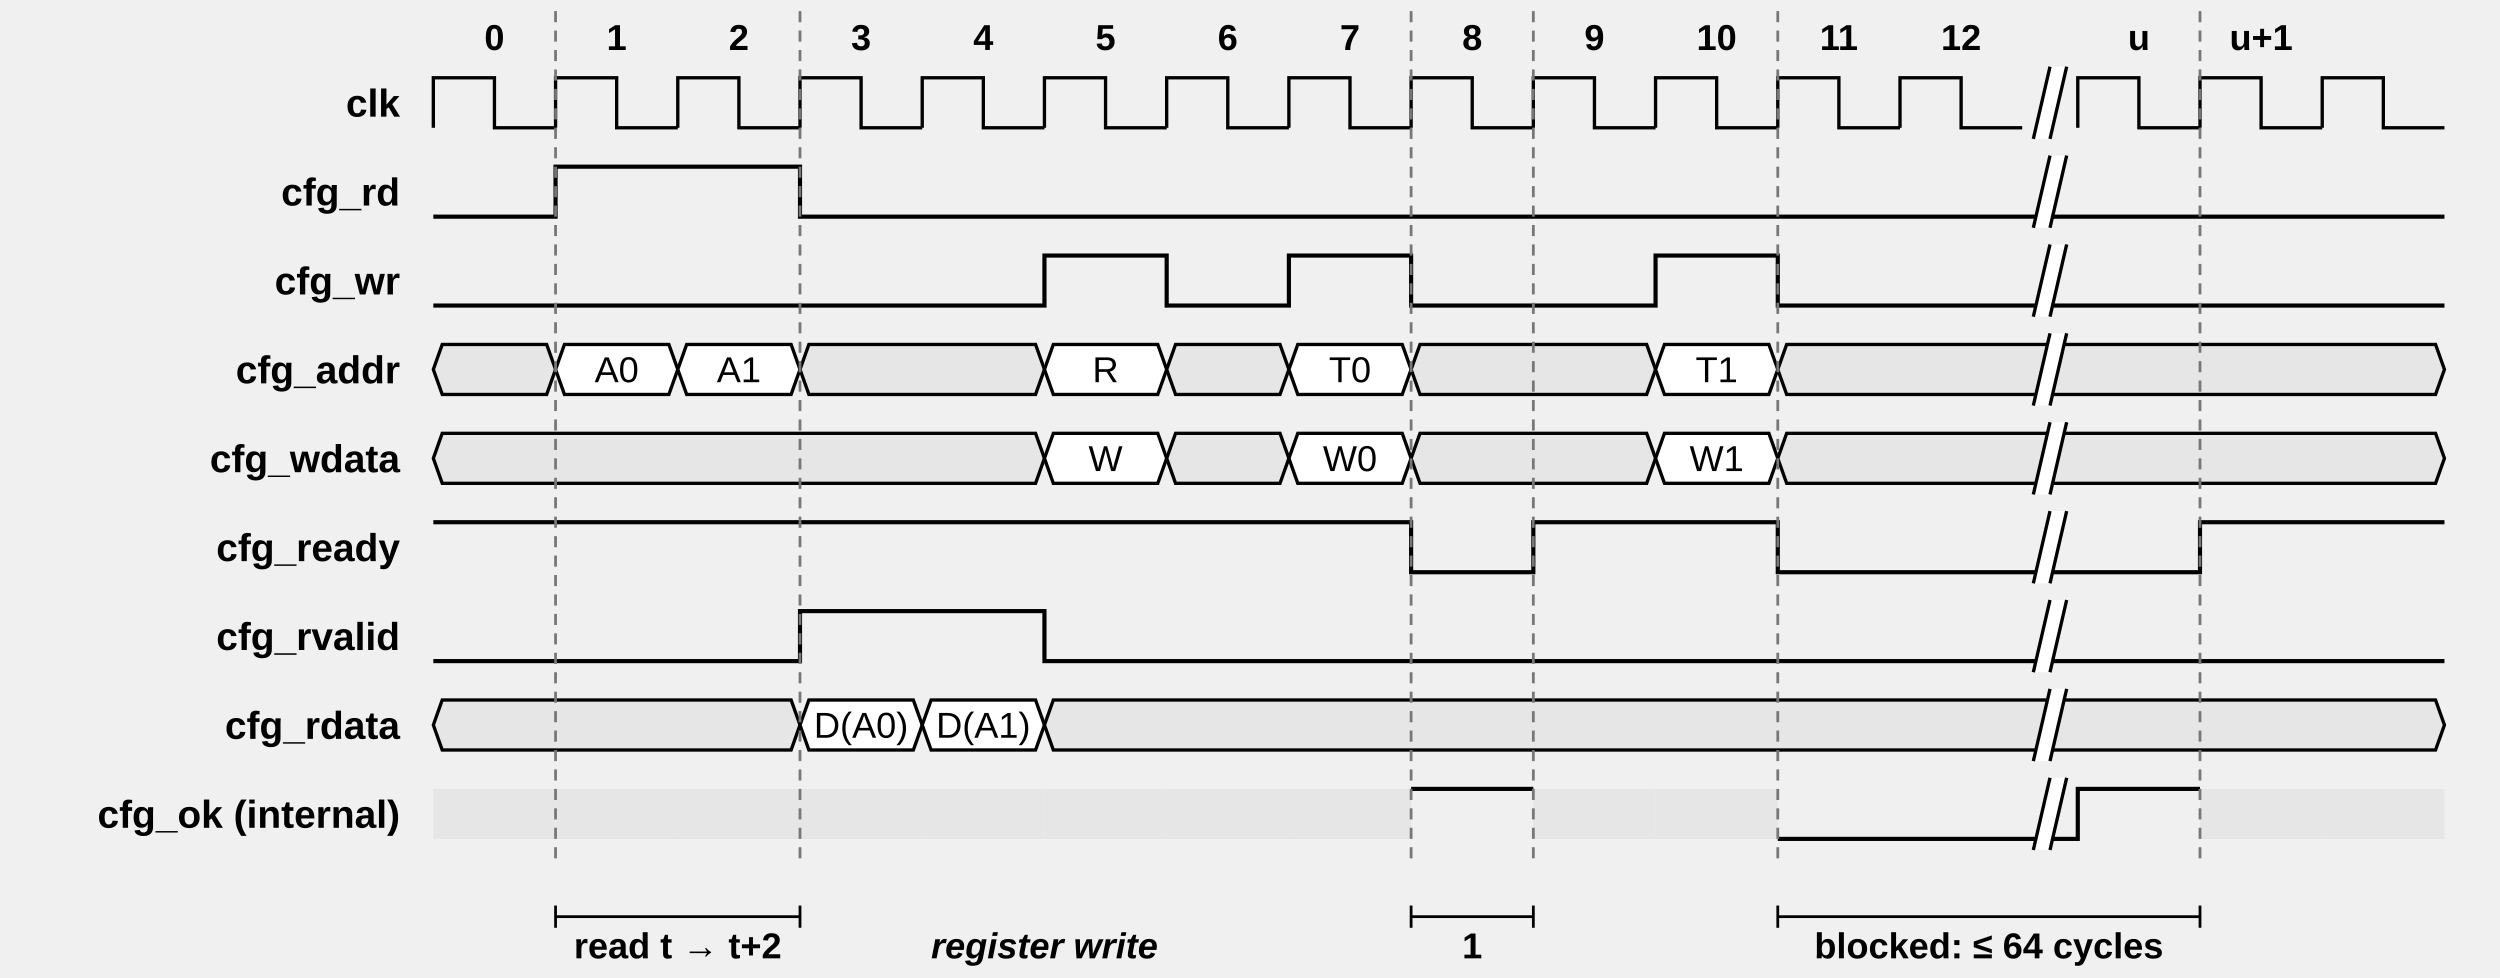
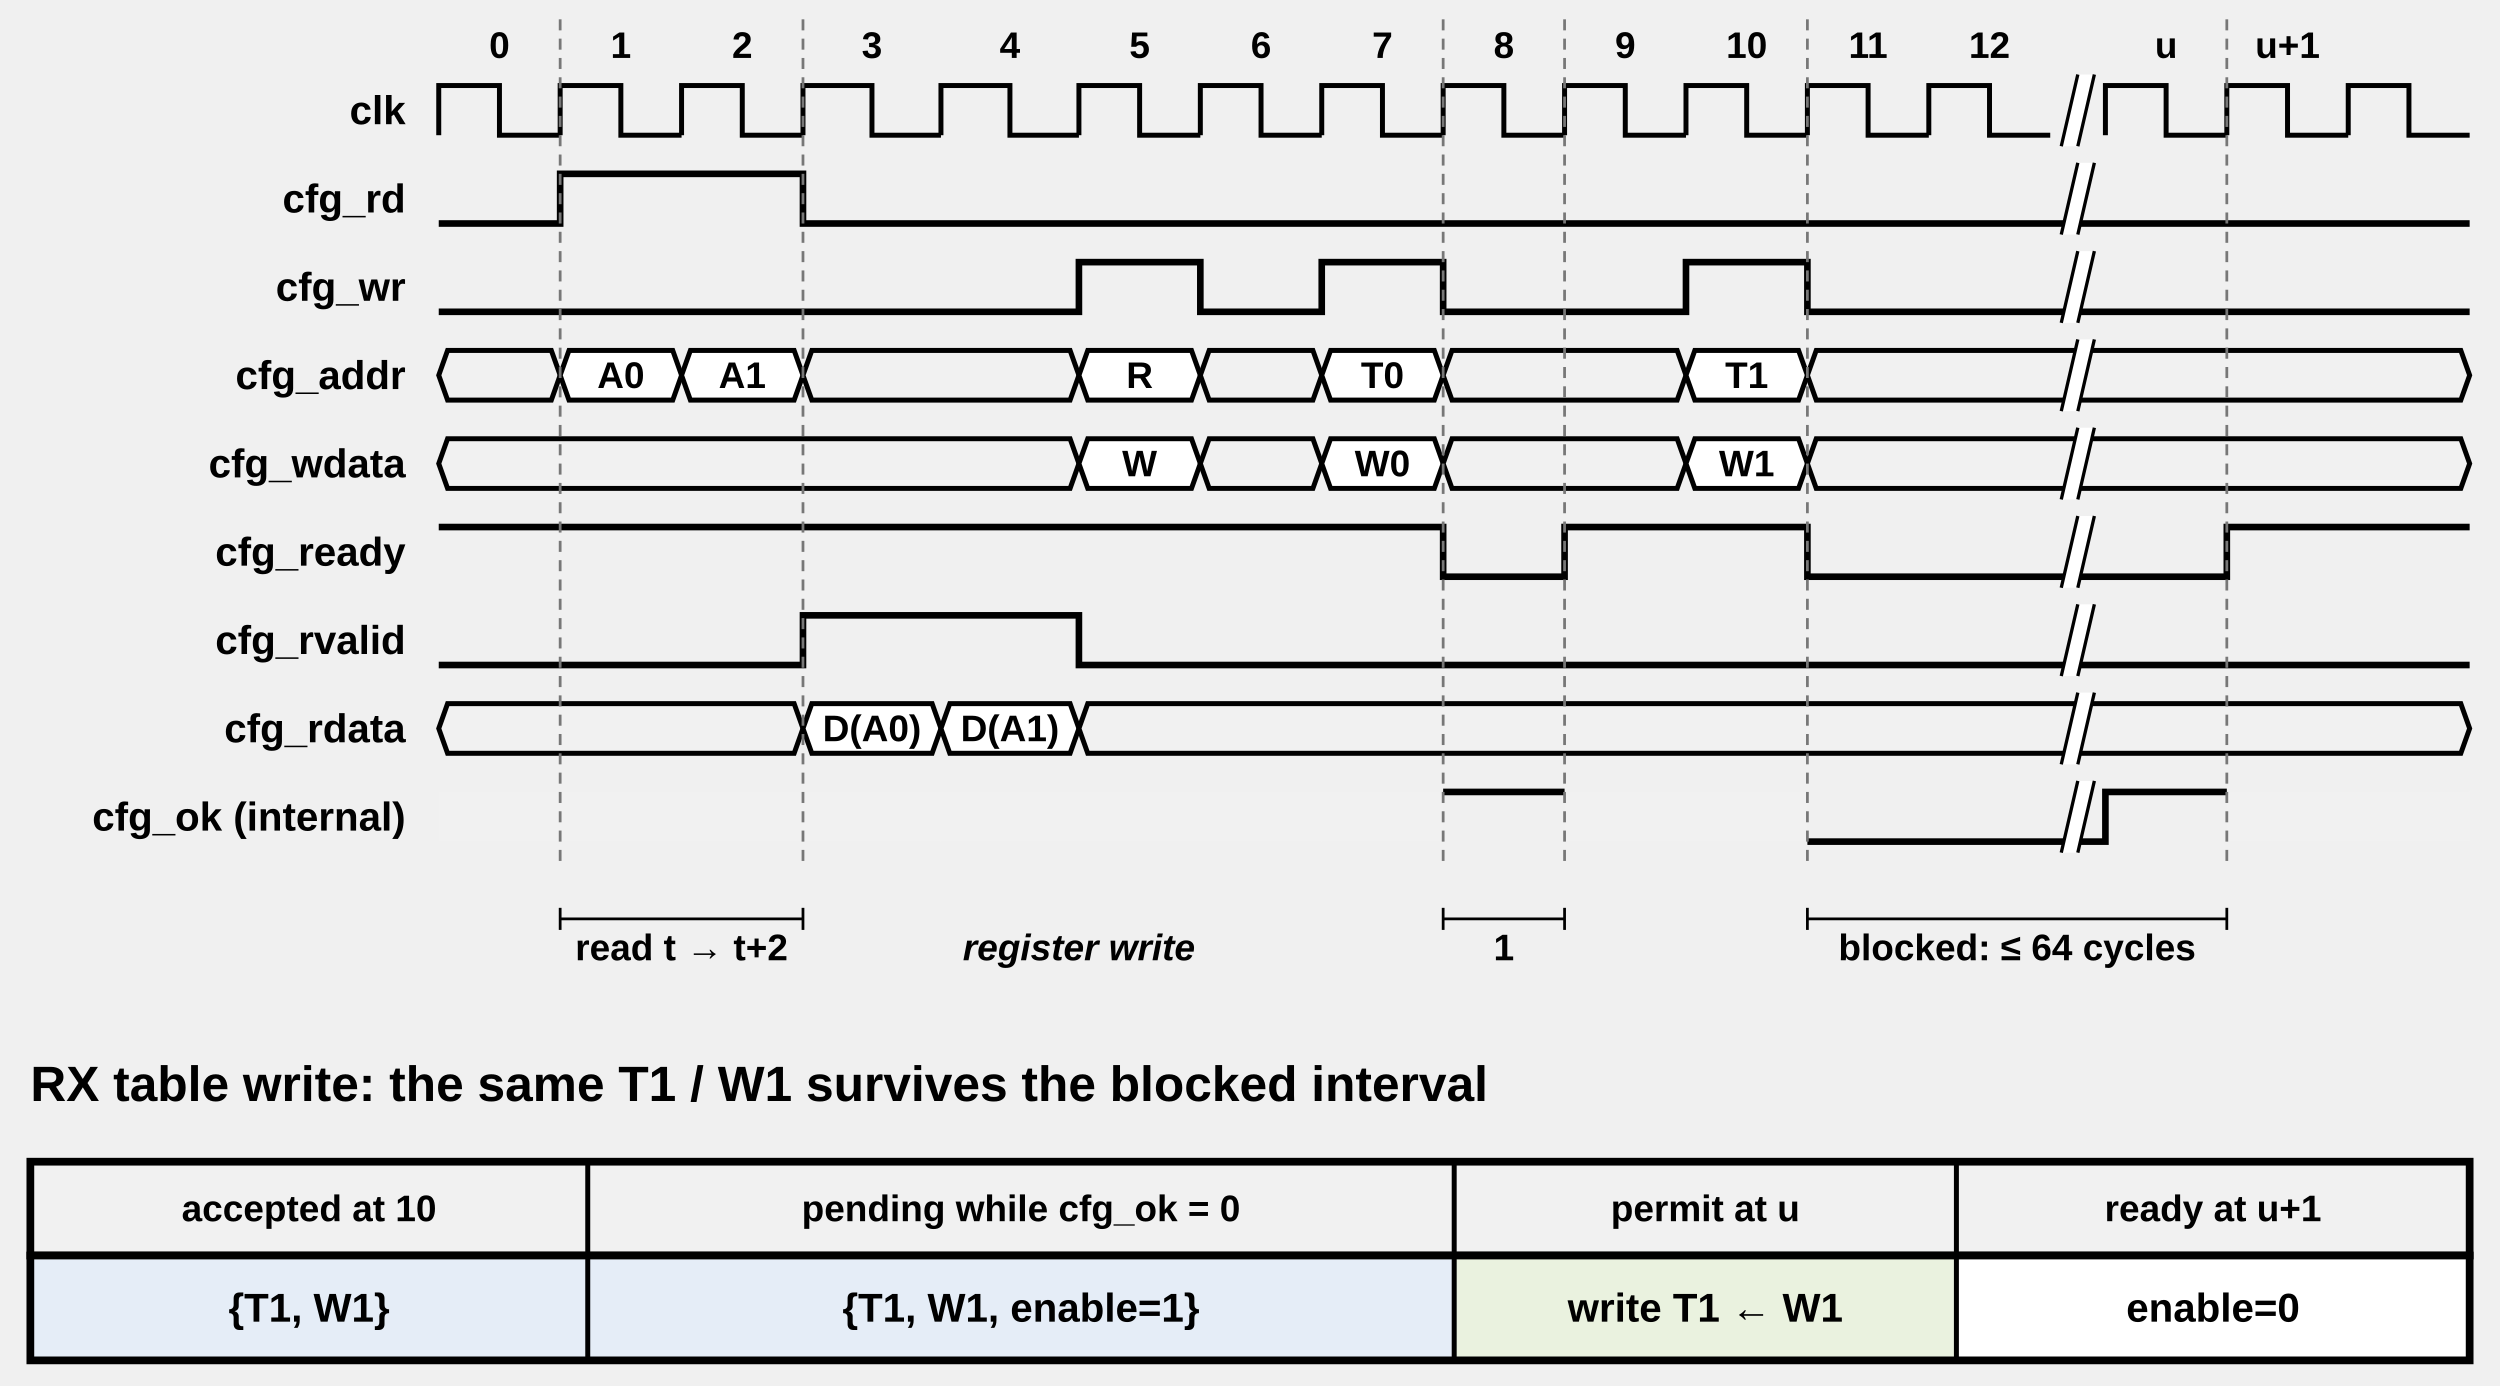
- <svg xmlns="http://www.w3.org/2000/svg" width="450pt" height="176pt" viewBox="0 0 450 176">
+ <svg xmlns="http://www.w3.org/2000/svg" width="453.0pt" height="251.0pt" viewBox="-1.5 -1.5 453.0 251.0">
  <style>text { font-family: Arial, Helvetica, sans-serif; }</style>
-   <text x="72.00" y="21.00" font-size="7.0" text-anchor="end" fill="#000" font-weight="bold">clk</text>
-   <path d="M 78.00 23.00 L 78.00 14.00 L 89.00 14.00 L 89.00 23.00 L 100.00 23.00" fill="none" stroke="#000" stroke-width="0.6" />
-   <path d="M 100.00 23.00 L 100.00 14.00 L 111.00 14.00 L 111.00 23.00 L 122.00 23.00" fill="none" stroke="#000" stroke-width="0.6" />
-   <path d="M 122.00 23.00 L 122.00 14.00 L 133.00 14.00 L 133.00 23.00 L 144.00 23.00" fill="none" stroke="#000" stroke-width="0.6" />
-   <path d="M 144.00 23.00 L 144.00 14.00 L 155.00 14.00 L 155.00 23.00 L 166.00 23.00" fill="none" stroke="#000" stroke-width="0.6" />
-   <path d="M 166.00 23.00 L 166.00 14.00 L 177.00 14.00 L 177.00 23.00 L 188.00 23.00" fill="none" stroke="#000" stroke-width="0.6" />
-   <path d="M 188.00 23.00 L 188.00 14.00 L 199.00 14.00 L 199.00 23.00 L 210.00 23.00" fill="none" stroke="#000" stroke-width="0.6" />
-   <path d="M 210.00 23.00 L 210.00 14.00 L 221.00 14.00 L 221.00 23.00 L 232.00 23.00" fill="none" stroke="#000" stroke-width="0.6" />
-   <path d="M 232.00 23.00 L 232.00 14.00 L 243.00 14.00 L 243.00 23.00 L 254.00 23.00" fill="none" stroke="#000" stroke-width="0.6" />
-   <path d="M 254.00 23.00 L 254.00 14.00 L 265.00 14.00 L 265.00 23.00 L 276.00 23.00" fill="none" stroke="#000" stroke-width="0.6" />
-   <path d="M 276.00 23.00 L 276.00 14.00 L 287.00 14.00 L 287.00 23.00 L 298.00 23.00" fill="none" stroke="#000" stroke-width="0.6" />
-   <path d="M 298.00 23.00 L 298.00 14.00 L 309.00 14.00 L 309.00 23.00 L 320.00 23.00" fill="none" stroke="#000" stroke-width="0.6" />
-   <path d="M 320.00 23.00 L 320.00 14.00 L 331.00 14.00 L 331.00 23.00 L 342.00 23.00" fill="none" stroke="#000" stroke-width="0.6" />
-   <path d="M 342.00 23.00 L 342.00 14.00 L 353.00 14.00 L 353.00 23.00 L 364.00 23.00" fill="none" stroke="#000" stroke-width="0.6" />
-   <path d="M 374.00 23.00 L 374.00 14.00 L 385.00 14.00 L 385.00 23.00 L 396.00 23.00" fill="none" stroke="#000" stroke-width="0.6" />
-   <path d="M 396.00 23.00 L 396.00 14.00 L 407.00 14.00 L 407.00 23.00 L 418.00 23.00" fill="none" stroke="#000" stroke-width="0.6" />
-   <path d="M 418.00 23.00 L 418.00 14.00 L 429.00 14.00 L 429.00 23.00 L 440.00 23.00" fill="none" stroke="#000" stroke-width="0.6" />
-   <text x="72.00" y="37.00" font-size="7.0" text-anchor="end" fill="#000" font-weight="bold">cfg_rd</text>
-   <path d="M 78.00 39.00 L 100.00 39.00 L 100.00 30.00 L 100.00 30.00 L 122.00 30.00 L 122.00 30.00 L 144.00 30.00 L 144.00 39.00 L 144.00 39.00 L 166.00 39.00 L 166.00 39.00 L 188.00 39.00 L 188.00 39.00 L 210.00 39.00 L 210.00 39.00 L 232.00 39.00 L 232.00 39.00 L 254.00 39.00 L 254.00 39.00 L 276.00 39.00 L 276.00 39.00 L 298.00 39.00 L 298.00 39.00 L 320.00 39.00 L 320.00 39.00 L 342.00 39.00 L 342.00 39.00 L 364.00 39.00 L 364.00 39.00 L 374.00 39.00 L 374.00 39.00 L 396.00 39.00 L 396.00 39.00 L 418.00 39.00 L 418.00 39.00 L 440.00 39.00" fill="none" stroke="#000" stroke-width="0.75" />
-   <text x="72.00" y="53.00" font-size="7.0" text-anchor="end" fill="#000" font-weight="bold">cfg_wr</text>
-   <path d="M 78.00 55.00 L 100.00 55.00 L 100.00 55.00 L 122.00 55.00 L 122.00 55.00 L 144.00 55.00 L 144.00 55.00 L 166.00 55.00 L 166.00 55.00 L 188.00 55.00 L 188.00 46.00 L 188.00 46.00 L 210.00 46.00 L 210.00 55.00 L 210.00 55.00 L 232.00 55.00 L 232.00 46.00 L 232.00 46.00 L 254.00 46.00 L 254.00 55.00 L 254.00 55.00 L 276.00 55.00 L 276.00 55.00 L 298.00 55.00 L 298.00 46.00 L 298.00 46.00 L 320.00 46.00 L 320.00 55.00 L 320.00 55.00 L 342.00 55.00 L 342.00 55.00 L 364.00 55.00 L 364.00 55.00 L 374.00 55.00 L 374.00 55.00 L 396.00 55.00 L 396.00 55.00 L 418.00 55.00 L 418.00 55.00 L 440.00 55.00" fill="none" stroke="#000" stroke-width="0.75" />
-   <text x="72.00" y="69.00" font-size="7.0" text-anchor="end" fill="#000" font-weight="bold">cfg_addr</text>
-   <polygon points="78.00,66.50 79.60,62.00 98.40,62.00 100.00,66.50 98.40,71.00 79.60,71.00" fill="#E6E6E6" stroke="#000" stroke-width="0.6" />
-   <polygon points="100.00,66.50 101.60,62.00 120.40,62.00 122.00,66.50 120.40,71.00 101.60,71.00" fill="#FFFFFF" stroke="#000" stroke-width="0.6" />
-   <text x="111.00" y="68.80" font-size="6.5" text-anchor="middle" fill="#000">A0</text>
-   <polygon points="122.00,66.50 123.60,62.00 142.40,62.00 144.00,66.50 142.40,71.00 123.60,71.00" fill="#FFFFFF" stroke="#000" stroke-width="0.6" />
-   <text x="133.00" y="68.80" font-size="6.5" text-anchor="middle" fill="#000">A1</text>
-   <polygon points="144.00,66.50 145.60,62.00 186.40,62.00 188.00,66.50 186.40,71.00 145.60,71.00" fill="#E6E6E6" stroke="#000" stroke-width="0.6" />
-   <polygon points="188.00,66.50 189.60,62.00 208.40,62.00 210.00,66.50 208.40,71.00 189.60,71.00" fill="#FFFFFF" stroke="#000" stroke-width="0.6" />
-   <text x="199.00" y="68.80" font-size="6.5" text-anchor="middle" fill="#000">R</text>
-   <polygon points="210.00,66.50 211.60,62.00 230.40,62.00 232.00,66.50 230.40,71.00 211.60,71.00" fill="#E6E6E6" stroke="#000" stroke-width="0.6" />
-   <polygon points="232.00,66.50 233.60,62.00 252.40,62.00 254.00,66.50 252.40,71.00 233.60,71.00" fill="#FFFFFF" stroke="#000" stroke-width="0.6" />
-   <text x="243.00" y="68.80" font-size="6.5" text-anchor="middle" fill="#000">T0</text>
-   <polygon points="254.00,66.50 255.60,62.00 296.40,62.00 298.00,66.50 296.40,71.00 255.60,71.00" fill="#E6E6E6" stroke="#000" stroke-width="0.6" />
-   <polygon points="298.00,66.50 299.60,62.00 318.40,62.00 320.00,66.50 318.40,71.00 299.60,71.00" fill="#FFFFFF" stroke="#000" stroke-width="0.6" />
-   <text x="309.00" y="68.80" font-size="6.5" text-anchor="middle" fill="#000">T1</text>
-   <polygon points="320.00,66.50 321.60,62.00 438.40,62.00 440.00,66.50 438.40,71.00 321.60,71.00" fill="#E6E6E6" stroke="#000" stroke-width="0.6" />
-   <text x="72.00" y="85.00" font-size="7.0" text-anchor="end" fill="#000" font-weight="bold">cfg_wdata</text>
-   <polygon points="78.00,82.50 79.60,78.00 186.40,78.00 188.00,82.50 186.40,87.00 79.60,87.00" fill="#E6E6E6" stroke="#000" stroke-width="0.6" />
-   <polygon points="188.00,82.50 189.60,78.00 208.40,78.00 210.00,82.50 208.40,87.00 189.60,87.00" fill="#FFFFFF" stroke="#000" stroke-width="0.6" />
-   <text x="199.00" y="84.80" font-size="6.5" text-anchor="middle" fill="#000">W</text>
-   <polygon points="210.00,82.50 211.60,78.00 230.40,78.00 232.00,82.50 230.40,87.00 211.60,87.00" fill="#E6E6E6" stroke="#000" stroke-width="0.6" />
-   <polygon points="232.00,82.50 233.60,78.00 252.40,78.00 254.00,82.50 252.40,87.00 233.60,87.00" fill="#FFFFFF" stroke="#000" stroke-width="0.6" />
-   <text x="243.00" y="84.80" font-size="6.5" text-anchor="middle" fill="#000">W0</text>
-   <polygon points="254.00,82.50 255.60,78.00 296.40,78.00 298.00,82.50 296.40,87.00 255.60,87.00" fill="#E6E6E6" stroke="#000" stroke-width="0.6" />
-   <polygon points="298.00,82.50 299.60,78.00 318.40,78.00 320.00,82.50 318.40,87.00 299.60,87.00" fill="#FFFFFF" stroke="#000" stroke-width="0.6" />
-   <text x="309.00" y="84.80" font-size="6.5" text-anchor="middle" fill="#000">W1</text>
-   <polygon points="320.00,82.50 321.60,78.00 438.40,78.00 440.00,82.50 438.40,87.00 321.60,87.00" fill="#E6E6E6" stroke="#000" stroke-width="0.6" />
-   <text x="72.00" y="101.00" font-size="7.0" text-anchor="end" fill="#000" font-weight="bold">cfg_ready</text>
-   <path d="M 78.00 94.00 L 100.00 94.00 L 100.00 94.00 L 122.00 94.00 L 122.00 94.00 L 144.00 94.00 L 144.00 94.00 L 166.00 94.00 L 166.00 94.00 L 188.00 94.00 L 188.00 94.00 L 210.00 94.00 L 210.00 94.00 L 232.00 94.00 L 232.00 94.00 L 254.00 94.00 L 254.00 103.00 L 254.00 103.00 L 276.00 103.00 L 276.00 94.00 L 276.00 94.00 L 298.00 94.00 L 298.00 94.00 L 320.00 94.00 L 320.00 103.00 L 320.00 103.00 L 342.00 103.00 L 342.00 103.00 L 364.00 103.00 L 364.00 103.00 L 374.00 103.00 L 374.00 103.00 L 396.00 103.00 L 396.00 94.00 L 396.00 94.00 L 418.00 94.00 L 418.00 94.00 L 440.00 94.00" fill="none" stroke="#000" stroke-width="0.75" />
-   <text x="72.00" y="117.00" font-size="7.0" text-anchor="end" fill="#000" font-weight="bold">cfg_rvalid</text>
-   <path d="M 78.00 119.00 L 100.00 119.00 L 100.00 119.00 L 122.00 119.00 L 122.00 119.00 L 144.00 119.00 L 144.00 110.00 L 144.00 110.00 L 166.00 110.00 L 166.00 110.00 L 188.00 110.00 L 188.00 119.00 L 188.00 119.00 L 210.00 119.00 L 210.00 119.00 L 232.00 119.00 L 232.00 119.00 L 254.00 119.00 L 254.00 119.00 L 276.00 119.00 L 276.00 119.00 L 298.00 119.00 L 298.00 119.00 L 320.00 119.00 L 320.00 119.00 L 342.00 119.00 L 342.00 119.00 L 364.00 119.00 L 364.00 119.00 L 374.00 119.00 L 374.00 119.00 L 396.00 119.00 L 396.00 119.00 L 418.00 119.00 L 418.00 119.00 L 440.00 119.00" fill="none" stroke="#000" stroke-width="0.75" />
-   <text x="72.00" y="133.00" font-size="7.0" text-anchor="end" fill="#000" font-weight="bold">cfg_rdata</text>
-   <polygon points="78.00,130.50 79.60,126.00 142.40,126.00 144.00,130.50 142.40,135.00 79.60,135.00" fill="#E6E6E6" stroke="#000" stroke-width="0.6" />
-   <polygon points="144.00,130.50 145.60,126.00 164.40,126.00 166.00,130.50 164.40,135.00 145.60,135.00" fill="#FFFFFF" stroke="#000" stroke-width="0.6" />
-   <text x="155.00" y="132.80" font-size="6.5" text-anchor="middle" fill="#000">D(A0)</text>
-   <polygon points="166.00,130.50 167.60,126.00 186.40,126.00 188.00,130.50 186.40,135.00 167.60,135.00" fill="#FFFFFF" stroke="#000" stroke-width="0.6" />
-   <text x="177.00" y="132.80" font-size="6.5" text-anchor="middle" fill="#000">D(A1)</text>
-   <polygon points="188.00,130.50 189.60,126.00 438.40,126.00 440.00,130.50 438.40,135.00 189.60,135.00" fill="#E6E6E6" stroke="#000" stroke-width="0.6" />
-   <text x="72.00" y="149.00" font-size="7.0" text-anchor="end" fill="#000" font-weight="bold">cfg_ok (internal)</text>
-   <rect x="78.00" y="142.00" width="22.00" height="9.00" rx="0" fill="#E6E6E6" stroke="none" stroke-width="0" />
-   <rect x="100.00" y="142.00" width="22.00" height="9.00" rx="0" fill="#E6E6E6" stroke="none" stroke-width="0" />
-   <rect x="122.00" y="142.00" width="22.00" height="9.00" rx="0" fill="#E6E6E6" stroke="none" stroke-width="0" />
-   <rect x="144.00" y="142.00" width="22.00" height="9.00" rx="0" fill="#E6E6E6" stroke="none" stroke-width="0" />
-   <rect x="166.00" y="142.00" width="22.00" height="9.00" rx="0" fill="#E6E6E6" stroke="none" stroke-width="0" />
-   <rect x="188.00" y="142.00" width="22.00" height="9.00" rx="0" fill="#E6E6E6" stroke="none" stroke-width="0" />
-   <rect x="210.00" y="142.00" width="22.00" height="9.00" rx="0" fill="#E6E6E6" stroke="none" stroke-width="0" />
-   <rect x="232.00" y="142.00" width="22.00" height="9.00" rx="0" fill="#E6E6E6" stroke="none" stroke-width="0" />
-   <rect x="276.00" y="142.00" width="22.00" height="9.00" rx="0" fill="#E6E6E6" stroke="none" stroke-width="0" />
-   <path d="M 254.00 142.00 L 276.00 142.00" fill="none" stroke="#000" stroke-width="0.75" />
-   <rect x="298.00" y="142.00" width="22.00" height="9.00" rx="0" fill="#E6E6E6" stroke="none" stroke-width="0" />
-   <rect x="396.00" y="142.00" width="22.00" height="9.00" rx="0" fill="#E6E6E6" stroke="none" stroke-width="0" />
-   <path d="M 320.00 151.00 L 342.00 151.00 L 342.00 151.00 L 364.00 151.00 L 364.00 151.00 L 374.00 151.00 L 374.00 142.00 L 374.00 142.00 L 396.00 142.00" fill="none" stroke="#000" stroke-width="0.75" />
-   <rect x="418.00" y="142.00" width="22.00" height="9.00" rx="0" fill="#E6E6E6" stroke="none" stroke-width="0" />
-   <polygon points="366.00,25.00 369.00,12.00 372.00,12.00 369.00,25.00" fill="#fff" stroke="none" />
-   <path d="M 366.00 25.00 L 369.00 12.00" fill="none" stroke="#000" stroke-width="0.6" />
-   <path d="M 369.00 25.00 L 372.00 12.00" fill="none" stroke="#000" stroke-width="0.6" />
-   <polygon points="366.00,41.00 369.00,28.00 372.00,28.00 369.00,41.00" fill="#fff" stroke="none" />
-   <path d="M 366.00 41.00 L 369.00 28.00" fill="none" stroke="#000" stroke-width="0.6" />
-   <path d="M 369.00 41.00 L 372.00 28.00" fill="none" stroke="#000" stroke-width="0.6" />
-   <polygon points="366.00,57.00 369.00,44.00 372.00,44.00 369.00,57.00" fill="#fff" stroke="none" />
-   <path d="M 366.00 57.00 L 369.00 44.00" fill="none" stroke="#000" stroke-width="0.6" />
-   <path d="M 369.00 57.00 L 372.00 44.00" fill="none" stroke="#000" stroke-width="0.6" />
-   <polygon points="366.00,73.00 369.00,60.00 372.00,60.00 369.00,73.00" fill="#fff" stroke="none" />
-   <path d="M 366.00 73.00 L 369.00 60.00" fill="none" stroke="#000" stroke-width="0.6" />
-   <path d="M 369.00 73.00 L 372.00 60.00" fill="none" stroke="#000" stroke-width="0.6" />
-   <polygon points="366.00,89.00 369.00,76.00 372.00,76.00 369.00,89.00" fill="#fff" stroke="none" />
-   <path d="M 366.00 89.00 L 369.00 76.00" fill="none" stroke="#000" stroke-width="0.6" />
-   <path d="M 369.00 89.00 L 372.00 76.00" fill="none" stroke="#000" stroke-width="0.6" />
-   <polygon points="366.00,105.00 369.00,92.00 372.00,92.00 369.00,105.00" fill="#fff" stroke="none" />
-   <path d="M 366.00 105.00 L 369.00 92.00" fill="none" stroke="#000" stroke-width="0.6" />
-   <path d="M 369.00 105.00 L 372.00 92.00" fill="none" stroke="#000" stroke-width="0.6" />
-   <polygon points="366.00,121.00 369.00,108.00 372.00,108.00 369.00,121.00" fill="#fff" stroke="none" />
-   <path d="M 366.00 121.00 L 369.00 108.00" fill="none" stroke="#000" stroke-width="0.6" />
-   <path d="M 369.00 121.00 L 372.00 108.00" fill="none" stroke="#000" stroke-width="0.6" />
-   <polygon points="366.00,137.00 369.00,124.00 372.00,124.00 369.00,137.00" fill="#fff" stroke="none" />
-   <path d="M 366.00 137.00 L 369.00 124.00" fill="none" stroke="#000" stroke-width="0.6" />
-   <path d="M 369.00 137.00 L 372.00 124.00" fill="none" stroke="#000" stroke-width="0.6" />
-   <polygon points="366.00,153.00 369.00,140.00 372.00,140.00 369.00,153.00" fill="#fff" stroke="none" />
-   <path d="M 366.00 153.00 L 369.00 140.00" fill="none" stroke="#000" stroke-width="0.6" />
-   <path d="M 369.00 153.00 L 372.00 140.00" fill="none" stroke="#000" stroke-width="0.6" />
-   <text x="89.00" y="9.00" font-size="6.5" text-anchor="middle" fill="#000" font-weight="bold">0</text>
-   <text x="111.00" y="9.00" font-size="6.5" text-anchor="middle" fill="#000" font-weight="bold">1</text>
-   <text x="133.00" y="9.00" font-size="6.5" text-anchor="middle" fill="#000" font-weight="bold">2</text>
-   <text x="155.00" y="9.00" font-size="6.5" text-anchor="middle" fill="#000" font-weight="bold">3</text>
-   <text x="177.00" y="9.00" font-size="6.5" text-anchor="middle" fill="#000" font-weight="bold">4</text>
-   <text x="199.00" y="9.00" font-size="6.5" text-anchor="middle" fill="#000" font-weight="bold">5</text>
-   <text x="221.00" y="9.00" font-size="6.5" text-anchor="middle" fill="#000" font-weight="bold">6</text>
-   <text x="243.00" y="9.00" font-size="6.5" text-anchor="middle" fill="#000" font-weight="bold">7</text>
-   <text x="265.00" y="9.00" font-size="6.5" text-anchor="middle" fill="#000" font-weight="bold">8</text>
-   <text x="287.00" y="9.00" font-size="6.5" text-anchor="middle" fill="#000" font-weight="bold">9</text>
-   <text x="309.00" y="9.00" font-size="6.5" text-anchor="middle" fill="#000" font-weight="bold">10</text>
-   <text x="331.00" y="9.00" font-size="6.5" text-anchor="middle" fill="#000" font-weight="bold">11</text>
-   <text x="353.00" y="9.00" font-size="6.5" text-anchor="middle" fill="#000" font-weight="bold">12</text>
-   <text x="385.00" y="9.00" font-size="6.5" text-anchor="middle" fill="#000" font-weight="bold">u</text>
-   <text x="407.00" y="9.00" font-size="6.5" text-anchor="middle" fill="#000" font-weight="bold">u+1</text>
+   <text x="72.00" y="21.00" font-size="7.3" text-anchor="end" fill="#000" font-weight="bold">clk</text>
+   <path d="M 78.00 23.00 L 78.00 14.00 L 89.00 14.00 L 89.00 23.00 L 100.00 23.00" fill="none" stroke="#000" stroke-width="0.9" />
+   <path d="M 100.00 23.00 L 100.00 14.00 L 111.00 14.00 L 111.00 23.00 L 122.00 23.00" fill="none" stroke="#000" stroke-width="0.9" />
+   <path d="M 122.00 23.00 L 122.00 14.00 L 133.00 14.00 L 133.00 23.00 L 144.00 23.00" fill="none" stroke="#000" stroke-width="0.9" />
+   <path d="M 144.00 23.00 L 144.00 14.00 L 156.50 14.00 L 156.50 23.00 L 169.00 23.00" fill="none" stroke="#000" stroke-width="0.9" />
+   <path d="M 169.00 23.00 L 169.00 14.00 L 181.50 14.00 L 181.50 23.00 L 194.00 23.00" fill="none" stroke="#000" stroke-width="0.9" />
+   <path d="M 194.00 23.00 L 194.00 14.00 L 205.00 14.00 L 205.00 23.00 L 216.00 23.00" fill="none" stroke="#000" stroke-width="0.9" />
+   <path d="M 216.00 23.00 L 216.00 14.00 L 227.00 14.00 L 227.00 23.00 L 238.00 23.00" fill="none" stroke="#000" stroke-width="0.9" />
+   <path d="M 238.00 23.00 L 238.00 14.00 L 249.00 14.00 L 249.00 23.00 L 260.00 23.00" fill="none" stroke="#000" stroke-width="0.9" />
+   <path d="M 260.00 23.00 L 260.00 14.00 L 271.00 14.00 L 271.00 23.00 L 282.00 23.00" fill="none" stroke="#000" stroke-width="0.9" />
+   <path d="M 282.00 23.00 L 282.00 14.00 L 293.00 14.00 L 293.00 23.00 L 304.00 23.00" fill="none" stroke="#000" stroke-width="0.9" />
+   <path d="M 304.00 23.00 L 304.00 14.00 L 315.00 14.00 L 315.00 23.00 L 326.00 23.00" fill="none" stroke="#000" stroke-width="0.9" />
+   <path d="M 326.00 23.00 L 326.00 14.00 L 337.00 14.00 L 337.00 23.00 L 348.00 23.00" fill="none" stroke="#000" stroke-width="0.9" />
+   <path d="M 348.00 23.00 L 348.00 14.00 L 359.00 14.00 L 359.00 23.00 L 370.00 23.00" fill="none" stroke="#000" stroke-width="0.9" />
+   <path d="M 380.00 23.00 L 380.00 14.00 L 391.00 14.00 L 391.00 23.00 L 402.00 23.00" fill="none" stroke="#000" stroke-width="0.9" />
+   <path d="M 402.00 23.00 L 402.00 14.00 L 413.00 14.00 L 413.00 23.00 L 424.00 23.00" fill="none" stroke="#000" stroke-width="0.9" />
+   <path d="M 424.00 23.00 L 424.00 14.00 L 435.00 14.00 L 435.00 23.00 L 446.00 23.00" fill="none" stroke="#000" stroke-width="0.9" />
+   <text x="72.00" y="37.00" font-size="7.3" text-anchor="end" fill="#000" font-weight="bold">cfg_rd</text>
+   <path d="M 78.00 39.00 L 100.00 39.00 L 100.00 30.00 L 100.00 30.00 L 122.00 30.00 L 122.00 30.00 L 144.00 30.00 L 144.00 39.00 L 144.00 39.00 L 169.00 39.00 L 169.00 39.00 L 194.00 39.00 L 194.00 39.00 L 216.00 39.00 L 216.00 39.00 L 238.00 39.00 L 238.00 39.00 L 260.00 39.00 L 260.00 39.00 L 282.00 39.00 L 282.00 39.00 L 304.00 39.00 L 304.00 39.00 L 326.00 39.00 L 326.00 39.00 L 348.00 39.00 L 348.00 39.00 L 370.00 39.00 L 370.00 39.00 L 380.00 39.00 L 380.00 39.00 L 402.00 39.00 L 402.00 39.00 L 424.00 39.00 L 424.00 39.00 L 446.00 39.00" fill="none" stroke="#000" stroke-width="1.2" />
+   <text x="72.00" y="53.00" font-size="7.3" text-anchor="end" fill="#000" font-weight="bold">cfg_wr</text>
+   <path d="M 78.00 55.00 L 100.00 55.00 L 100.00 55.00 L 122.00 55.00 L 122.00 55.00 L 144.00 55.00 L 144.00 55.00 L 169.00 55.00 L 169.00 55.00 L 194.00 55.00 L 194.00 46.00 L 194.00 46.00 L 216.00 46.00 L 216.00 55.00 L 216.00 55.00 L 238.00 55.00 L 238.00 46.00 L 238.00 46.00 L 260.00 46.00 L 260.00 55.00 L 260.00 55.00 L 282.00 55.00 L 282.00 55.00 L 304.00 55.00 L 304.00 46.00 L 304.00 46.00 L 326.00 46.00 L 326.00 55.00 L 326.00 55.00 L 348.00 55.00 L 348.00 55.00 L 370.00 55.00 L 370.00 55.00 L 380.00 55.00 L 380.00 55.00 L 402.00 55.00 L 402.00 55.00 L 424.00 55.00 L 424.00 55.00 L 446.00 55.00" fill="none" stroke="#000" stroke-width="1.2" />
+   <text x="72.00" y="69.00" font-size="7.3" text-anchor="end" fill="#000" font-weight="bold">cfg_addr</text>
+   <polygon points="78.00,66.50 79.60,62.00 98.40,62.00 100.00,66.50 98.40,71.00 79.60,71.00" fill="#F1F1F1" stroke="#000" stroke-width="0.9" />
+   <polygon points="100.00,66.50 101.60,62.00 120.40,62.00 122.00,66.50 120.40,71.00 101.60,71.00" fill="#FFFFFF" stroke="#000" stroke-width="0.9" />
+   <text x="111.00" y="68.80" font-size="6.7" text-anchor="middle" fill="#000" font-weight="bold">A0</text>
+   <polygon points="122.00,66.50 123.60,62.00 142.40,62.00 144.00,66.50 142.40,71.00 123.60,71.00" fill="#FFFFFF" stroke="#000" stroke-width="0.9" />
+   <text x="133.00" y="68.80" font-size="6.7" text-anchor="middle" fill="#000" font-weight="bold">A1</text>
+   <polygon points="144.00,66.50 145.60,62.00 192.40,62.00 194.00,66.50 192.40,71.00 145.60,71.00" fill="#F1F1F1" stroke="#000" stroke-width="0.9" />
+   <polygon points="194.00,66.50 195.60,62.00 214.40,62.00 216.00,66.50 214.40,71.00 195.60,71.00" fill="#FFFFFF" stroke="#000" stroke-width="0.9" />
+   <text x="205.00" y="68.80" font-size="6.7" text-anchor="middle" fill="#000" font-weight="bold">R</text>
+   <polygon points="216.00,66.50 217.60,62.00 236.40,62.00 238.00,66.50 236.40,71.00 217.60,71.00" fill="#F1F1F1" stroke="#000" stroke-width="0.9" />
+   <polygon points="238.00,66.50 239.60,62.00 258.40,62.00 260.00,66.50 258.40,71.00 239.60,71.00" fill="#FFFFFF" stroke="#000" stroke-width="0.9" />
+   <text x="249.00" y="68.80" font-size="6.7" text-anchor="middle" fill="#000" font-weight="bold">T0</text>
+   <polygon points="260.00,66.50 261.60,62.00 302.40,62.00 304.00,66.50 302.40,71.00 261.60,71.00" fill="#F1F1F1" stroke="#000" stroke-width="0.9" />
+   <polygon points="304.00,66.50 305.60,62.00 324.40,62.00 326.00,66.50 324.40,71.00 305.60,71.00" fill="#FFFFFF" stroke="#000" stroke-width="0.9" />
+   <text x="315.00" y="68.80" font-size="6.7" text-anchor="middle" fill="#000" font-weight="bold">T1</text>
+   <polygon points="326.00,66.50 327.60,62.00 444.40,62.00 446.00,66.50 444.40,71.00 327.60,71.00" fill="#F1F1F1" stroke="#000" stroke-width="0.9" />
+   <text x="72.00" y="85.00" font-size="7.3" text-anchor="end" fill="#000" font-weight="bold">cfg_wdata</text>
+   <polygon points="78.00,82.50 79.60,78.00 192.40,78.00 194.00,82.50 192.40,87.00 79.60,87.00" fill="#F1F1F1" stroke="#000" stroke-width="0.9" />
+   <polygon points="194.00,82.50 195.60,78.00 214.40,78.00 216.00,82.50 214.40,87.00 195.60,87.00" fill="#FFFFFF" stroke="#000" stroke-width="0.9" />
+   <text x="205.00" y="84.80" font-size="6.7" text-anchor="middle" fill="#000" font-weight="bold">W</text>
+   <polygon points="216.00,82.50 217.60,78.00 236.40,78.00 238.00,82.50 236.40,87.00 217.60,87.00" fill="#F1F1F1" stroke="#000" stroke-width="0.9" />
+   <polygon points="238.00,82.50 239.60,78.00 258.40,78.00 260.00,82.50 258.40,87.00 239.60,87.00" fill="#FFFFFF" stroke="#000" stroke-width="0.9" />
+   <text x="249.00" y="84.80" font-size="6.7" text-anchor="middle" fill="#000" font-weight="bold">W0</text>
+   <polygon points="260.00,82.50 261.60,78.00 302.40,78.00 304.00,82.50 302.40,87.00 261.60,87.00" fill="#F1F1F1" stroke="#000" stroke-width="0.9" />
+   <polygon points="304.00,82.50 305.60,78.00 324.40,78.00 326.00,82.50 324.40,87.00 305.60,87.00" fill="#FFFFFF" stroke="#000" stroke-width="0.9" />
+   <text x="315.00" y="84.80" font-size="6.7" text-anchor="middle" fill="#000" font-weight="bold">W1</text>
+   <polygon points="326.00,82.50 327.60,78.00 444.40,78.00 446.00,82.50 444.40,87.00 327.60,87.00" fill="#F1F1F1" stroke="#000" stroke-width="0.9" />
+   <text x="72.00" y="101.00" font-size="7.3" text-anchor="end" fill="#000" font-weight="bold">cfg_ready</text>
+   <path d="M 78.00 94.00 L 100.00 94.00 L 100.00 94.00 L 122.00 94.00 L 122.00 94.00 L 144.00 94.00 L 144.00 94.00 L 169.00 94.00 L 169.00 94.00 L 194.00 94.00 L 194.00 94.00 L 216.00 94.00 L 216.00 94.00 L 238.00 94.00 L 238.00 94.00 L 260.00 94.00 L 260.00 103.00 L 260.00 103.00 L 282.00 103.00 L 282.00 94.00 L 282.00 94.00 L 304.00 94.00 L 304.00 94.00 L 326.00 94.00 L 326.00 103.00 L 326.00 103.00 L 348.00 103.00 L 348.00 103.00 L 370.00 103.00 L 370.00 103.00 L 380.00 103.00 L 380.00 103.00 L 402.00 103.00 L 402.00 94.00 L 402.00 94.00 L 424.00 94.00 L 424.00 94.00 L 446.00 94.00" fill="none" stroke="#000" stroke-width="1.2" />
+   <text x="72.00" y="117.00" font-size="7.3" text-anchor="end" fill="#000" font-weight="bold">cfg_rvalid</text>
+   <path d="M 78.00 119.00 L 100.00 119.00 L 100.00 119.00 L 122.00 119.00 L 122.00 119.00 L 144.00 119.00 L 144.00 110.00 L 144.00 110.00 L 169.00 110.00 L 169.00 110.00 L 194.00 110.00 L 194.00 119.00 L 194.00 119.00 L 216.00 119.00 L 216.00 119.00 L 238.00 119.00 L 238.00 119.00 L 260.00 119.00 L 260.00 119.00 L 282.00 119.00 L 282.00 119.00 L 304.00 119.00 L 304.00 119.00 L 326.00 119.00 L 326.00 119.00 L 348.00 119.00 L 348.00 119.00 L 370.00 119.00 L 370.00 119.00 L 380.00 119.00 L 380.00 119.00 L 402.00 119.00 L 402.00 119.00 L 424.00 119.00 L 424.00 119.00 L 446.00 119.00" fill="none" stroke="#000" stroke-width="1.2" />
+   <text x="72.00" y="133.00" font-size="7.3" text-anchor="end" fill="#000" font-weight="bold">cfg_rdata</text>
+   <polygon points="78.00,130.50 79.60,126.00 142.40,126.00 144.00,130.50 142.40,135.00 79.60,135.00" fill="#F1F1F1" stroke="#000" stroke-width="0.9" />
+   <polygon points="144.00,130.50 145.60,126.00 167.40,126.00 169.00,130.50 167.40,135.00 145.60,135.00" fill="#FFFFFF" stroke="#000" stroke-width="0.9" />
+   <text x="156.50" y="132.80" font-size="6.7" text-anchor="middle" fill="#000" font-weight="bold">D(A0)</text>
+   <polygon points="169.00,130.50 170.60,126.00 192.40,126.00 194.00,130.50 192.40,135.00 170.60,135.00" fill="#FFFFFF" stroke="#000" stroke-width="0.9" />
+   <text x="181.50" y="132.80" font-size="6.7" text-anchor="middle" fill="#000" font-weight="bold">D(A1)</text>
+   <polygon points="194.00,130.50 195.60,126.00 444.40,126.00 446.00,130.50 444.40,135.00 195.60,135.00" fill="#F1F1F1" stroke="#000" stroke-width="0.9" />
+   <text x="72.00" y="149.00" font-size="7.3" text-anchor="end" fill="#000" font-weight="bold">cfg_ok (internal)</text>
+   <rect x="78.00" y="142.00" width="22.00" height="9.00" rx="0" fill="#F1F1F1" stroke="none" stroke-width="0" />
+   <rect x="100.00" y="142.00" width="22.00" height="9.00" rx="0" fill="#F1F1F1" stroke="none" stroke-width="0" />
+   <rect x="122.00" y="142.00" width="22.00" height="9.00" rx="0" fill="#F1F1F1" stroke="none" stroke-width="0" />
+   <rect x="144.00" y="142.00" width="25.00" height="9.00" rx="0" fill="#F1F1F1" stroke="none" stroke-width="0" />
+   <rect x="169.00" y="142.00" width="25.00" height="9.00" rx="0" fill="#F1F1F1" stroke="none" stroke-width="0" />
+   <rect x="194.00" y="142.00" width="22.00" height="9.00" rx="0" fill="#F1F1F1" stroke="none" stroke-width="0" />
+   <rect x="216.00" y="142.00" width="22.00" height="9.00" rx="0" fill="#F1F1F1" stroke="none" stroke-width="0" />
+   <rect x="238.00" y="142.00" width="22.00" height="9.00" rx="0" fill="#F1F1F1" stroke="none" stroke-width="0" />
+   <rect x="282.00" y="142.00" width="22.00" height="9.00" rx="0" fill="#F1F1F1" stroke="none" stroke-width="0" />
+   <path d="M 260.00 142.00 L 282.00 142.00" fill="none" stroke="#000" stroke-width="1.2" />
+   <rect x="304.00" y="142.00" width="22.00" height="9.00" rx="0" fill="#F1F1F1" stroke="none" stroke-width="0" />
+   <rect x="402.00" y="142.00" width="22.00" height="9.00" rx="0" fill="#F1F1F1" stroke="none" stroke-width="0" />
+   <path d="M 326.00 151.00 L 348.00 151.00 L 348.00 151.00 L 370.00 151.00 L 370.00 151.00 L 380.00 151.00 L 380.00 142.00 L 380.00 142.00 L 402.00 142.00" fill="none" stroke="#000" stroke-width="1.2" />
+   <rect x="424.00" y="142.00" width="22.00" height="9.00" rx="0" fill="#F1F1F1" stroke="none" stroke-width="0" />
+   <polygon points="372.00,25.00 375.00,12.00 378.00,12.00 375.00,25.00" fill="#fff" stroke="none" />
+   <path d="M 372.00 25.00 L 375.00 12.00" fill="none" stroke="#000" stroke-width="0.6" />
+   <path d="M 375.00 25.00 L 378.00 12.00" fill="none" stroke="#000" stroke-width="0.6" />
+   <polygon points="372.00,41.00 375.00,28.00 378.00,28.00 375.00,41.00" fill="#fff" stroke="none" />
+   <path d="M 372.00 41.00 L 375.00 28.00" fill="none" stroke="#000" stroke-width="0.6" />
+   <path d="M 375.00 41.00 L 378.00 28.00" fill="none" stroke="#000" stroke-width="0.6" />
+   <polygon points="372.00,57.00 375.00,44.00 378.00,44.00 375.00,57.00" fill="#fff" stroke="none" />
+   <path d="M 372.00 57.00 L 375.00 44.00" fill="none" stroke="#000" stroke-width="0.6" />
+   <path d="M 375.00 57.00 L 378.00 44.00" fill="none" stroke="#000" stroke-width="0.6" />
+   <polygon points="372.00,73.00 375.00,60.00 378.00,60.00 375.00,73.00" fill="#fff" stroke="none" />
+   <path d="M 372.00 73.00 L 375.00 60.00" fill="none" stroke="#000" stroke-width="0.6" />
+   <path d="M 375.00 73.00 L 378.00 60.00" fill="none" stroke="#000" stroke-width="0.6" />
+   <polygon points="372.00,89.00 375.00,76.00 378.00,76.00 375.00,89.00" fill="#fff" stroke="none" />
+   <path d="M 372.00 89.00 L 375.00 76.00" fill="none" stroke="#000" stroke-width="0.6" />
+   <path d="M 375.00 89.00 L 378.00 76.00" fill="none" stroke="#000" stroke-width="0.6" />
+   <polygon points="372.00,105.00 375.00,92.00 378.00,92.00 375.00,105.00" fill="#fff" stroke="none" />
+   <path d="M 372.00 105.00 L 375.00 92.00" fill="none" stroke="#000" stroke-width="0.6" />
+   <path d="M 375.00 105.00 L 378.00 92.00" fill="none" stroke="#000" stroke-width="0.6" />
+   <polygon points="372.00,121.00 375.00,108.00 378.00,108.00 375.00,121.00" fill="#fff" stroke="none" />
+   <path d="M 372.00 121.00 L 375.00 108.00" fill="none" stroke="#000" stroke-width="0.6" />
+   <path d="M 375.00 121.00 L 378.00 108.00" fill="none" stroke="#000" stroke-width="0.6" />
+   <polygon points="372.00,137.00 375.00,124.00 378.00,124.00 375.00,137.00" fill="#fff" stroke="none" />
+   <path d="M 372.00 137.00 L 375.00 124.00" fill="none" stroke="#000" stroke-width="0.6" />
+   <path d="M 375.00 137.00 L 378.00 124.00" fill="none" stroke="#000" stroke-width="0.6" />
+   <polygon points="372.00,153.00 375.00,140.00 378.00,140.00 375.00,153.00" fill="#fff" stroke="none" />
+   <path d="M 372.00 153.00 L 375.00 140.00" fill="none" stroke="#000" stroke-width="0.6" />
+   <path d="M 375.00 153.00 L 378.00 140.00" fill="none" stroke="#000" stroke-width="0.6" />
+   <text x="89.00" y="9.00" font-size="6.7" text-anchor="middle" fill="#000" font-weight="bold">0</text>
+   <text x="111.00" y="9.00" font-size="6.7" text-anchor="middle" fill="#000" font-weight="bold">1</text>
+   <text x="133.00" y="9.00" font-size="6.7" text-anchor="middle" fill="#000" font-weight="bold">2</text>
+   <text x="156.50" y="9.00" font-size="6.7" text-anchor="middle" fill="#000" font-weight="bold">3</text>
+   <text x="181.50" y="9.00" font-size="6.7" text-anchor="middle" fill="#000" font-weight="bold">4</text>
+   <text x="205.00" y="9.00" font-size="6.7" text-anchor="middle" fill="#000" font-weight="bold">5</text>
+   <text x="227.00" y="9.00" font-size="6.7" text-anchor="middle" fill="#000" font-weight="bold">6</text>
+   <text x="249.00" y="9.00" font-size="6.7" text-anchor="middle" fill="#000" font-weight="bold">7</text>
+   <text x="271.00" y="9.00" font-size="6.7" text-anchor="middle" fill="#000" font-weight="bold">8</text>
+   <text x="293.00" y="9.00" font-size="6.7" text-anchor="middle" fill="#000" font-weight="bold">9</text>
+   <text x="315.00" y="9.00" font-size="6.7" text-anchor="middle" fill="#000" font-weight="bold">10</text>
+   <text x="337.00" y="9.00" font-size="6.7" text-anchor="middle" fill="#000" font-weight="bold">11</text>
+   <text x="359.00" y="9.00" font-size="6.7" text-anchor="middle" fill="#000" font-weight="bold">12</text>
+   <text x="391.00" y="9.00" font-size="6.7" text-anchor="middle" fill="#000" font-weight="bold">u</text>
+   <text x="413.00" y="9.00" font-size="6.7" text-anchor="middle" fill="#000" font-weight="bold">u+1</text>
  <line x1="100.00" y1="2.00" x2="100.00" y2="155.00" stroke="#777" stroke-width="0.5" stroke-dasharray="2 1.5" />
  <line x1="144.00" y1="2.00" x2="144.00" y2="155.00" stroke="#777" stroke-width="0.5" stroke-dasharray="2 1.5" />
-   <line x1="254.00" y1="2.00" x2="254.00" y2="155.00" stroke="#777" stroke-width="0.5" stroke-dasharray="2 1.5" />
-   <line x1="276.00" y1="2.00" x2="276.00" y2="155.00" stroke="#777" stroke-width="0.5" stroke-dasharray="2 1.5" />
-   <line x1="320.00" y1="2.00" x2="320.00" y2="155.00" stroke="#777" stroke-width="0.5" stroke-dasharray="2 1.5" />
-   <line x1="396.00" y1="2.00" x2="396.00" y2="155.00" stroke="#777" stroke-width="0.5" stroke-dasharray="2 1.5" />
+   <line x1="260.00" y1="2.00" x2="260.00" y2="155.00" stroke="#777" stroke-width="0.5" stroke-dasharray="2 1.5" />
+   <line x1="282.00" y1="2.00" x2="282.00" y2="155.00" stroke="#777" stroke-width="0.5" stroke-dasharray="2 1.5" />
+   <line x1="326.00" y1="2.00" x2="326.00" y2="155.00" stroke="#777" stroke-width="0.5" stroke-dasharray="2 1.5" />
+   <line x1="402.00" y1="2.00" x2="402.00" y2="155.00" stroke="#777" stroke-width="0.5" stroke-dasharray="2 1.5" />
  <path d="M 100.00 163.00 L 100.00 167.00 M 144.00 163.00 L 144.00 167.00 M 100.00 165.00 L 144.00 165.00" fill="none" stroke="#000" stroke-width="0.5" />
-   <text x="122.00" y="172.50" font-size="6.5" text-anchor="middle" fill="#000" font-weight="bold">read t → t+2</text>
-   <path d="M 254.00 163.00 L 254.00 167.00 M 276.00 163.00 L 276.00 167.00 M 254.00 165.00 L 276.00 165.00" fill="none" stroke="#000" stroke-width="0.5" />
-   <text x="265.00" y="172.50" font-size="6.5" text-anchor="middle" fill="#000" font-weight="bold">1</text>
-   <path d="M 320.00 163.00 L 320.00 167.00 M 396.00 163.00 L 396.00 167.00 M 320.00 165.00 L 396.00 165.00" fill="none" stroke="#000" stroke-width="0.5" />
-   <text x="358.00" y="172.50" font-size="6.5" text-anchor="middle" fill="#000" font-weight="bold">blocked: ≤ 64 cycles</text>
-   <text x="188.00" y="172.50" font-size="6.5" text-anchor="middle" fill="#000" font-weight="bold" font-style="italic">register write</text>
+   <text x="122.00" y="172.50" font-size="6.7" text-anchor="middle" fill="#000" font-weight="bold">read t → t+2</text>
+   <path d="M 260.00 163.00 L 260.00 167.00 M 282.00 163.00 L 282.00 167.00 M 260.00 165.00 L 282.00 165.00" fill="none" stroke="#000" stroke-width="0.5" />
+   <text x="271.00" y="172.50" font-size="6.7" text-anchor="middle" fill="#000" font-weight="bold">1</text>
+   <path d="M 326.00 163.00 L 326.00 167.00 M 402.00 163.00 L 402.00 167.00 M 326.00 165.00 L 402.00 165.00" fill="none" stroke="#000" stroke-width="0.5" />
+   <text x="364.00" y="172.50" font-size="6.7" text-anchor="middle" fill="#000" font-weight="bold">blocked: ≤ 64 cycles</text>
+   <text x="194.00" y="172.50" font-size="6.7" text-anchor="middle" fill="#000" font-weight="bold" font-style="italic">register write</text>
+   <text x="4.00" y="198.00" font-size="9" text-anchor="start" fill="#000" font-weight="bold">RX table write: the same T1 / W1 survives the blocked interval</text>
+   <rect x="4.00" y="209.00" width="101.00" height="17.00" rx="0" fill="#F1F1F1" stroke="none" stroke-width="0" />
+   <text x="54.50" y="219.78" font-size="6.7" text-anchor="middle" fill="#000" font-weight="bold">accepted at 10</text>
+   <rect x="105.00" y="209.00" width="157.00" height="17.00" rx="0" fill="#F1F1F1" stroke="none" stroke-width="0" />
+   <text x="183.50" y="219.78" font-size="6.7" text-anchor="middle" fill="#000" font-weight="bold">pending while cfg_ok = 0</text>
+   <rect x="262.00" y="209.00" width="91.00" height="17.00" rx="0" fill="#F1F1F1" stroke="none" stroke-width="0" />
+   <text x="307.50" y="219.78" font-size="6.7" text-anchor="middle" fill="#000" font-weight="bold">permit at u</text>
+   <rect x="353.00" y="209.00" width="93.00" height="17.00" rx="0" fill="#F1F1F1" stroke="none" stroke-width="0" />
+   <text x="399.50" y="219.78" font-size="6.7" text-anchor="middle" fill="#000" font-weight="bold">ready at u+1</text>
+   <rect x="4.00" y="209.00" width="442.00" height="17.00" rx="0" fill="none" stroke="#000" stroke-width="1.4" />
+   <path d="M 105.00 209.00 L 105.00 226.00" fill="none" stroke="#000" stroke-width="0.9" />
+   <path d="M 262.00 209.00 L 262.00 226.00" fill="none" stroke="#000" stroke-width="0.9" />
+   <path d="M 353.00 209.00 L 353.00 226.00" fill="none" stroke="#000" stroke-width="0.9" />
+   <rect x="4.00" y="226.00" width="101.00" height="19.00" rx="0" fill="#E5EDF7" stroke="none" stroke-width="0" />
+   <text x="54.50" y="237.98" font-size="7.3" text-anchor="middle" fill="#000" font-weight="bold">{T1, W1}</text>
+   <rect x="105.00" y="226.00" width="157.00" height="19.00" rx="0" fill="#E5EDF7" stroke="none" stroke-width="0" />
+   <text x="183.50" y="237.98" font-size="7.3" text-anchor="middle" fill="#000" font-weight="bold">{T1, W1, enable=1}</text>
+   <rect x="262.00" y="226.00" width="91.00" height="19.00" rx="0" fill="#EAF2DF" stroke="none" stroke-width="0" />
+   <text x="307.50" y="237.98" font-size="7.3" text-anchor="middle" fill="#000" font-weight="bold">write T1 ← W1</text>
+   <rect x="353.00" y="226.00" width="93.00" height="19.00" rx="0" fill="#FFFFFF" stroke="none" stroke-width="0" />
+   <text x="399.50" y="237.98" font-size="7.3" text-anchor="middle" fill="#000" font-weight="bold">enable=0</text>
+   <rect x="4.00" y="226.00" width="442.00" height="19.00" rx="0" fill="none" stroke="#000" stroke-width="1.4" />
+   <path d="M 105.00 226.00 L 105.00 245.00" fill="none" stroke="#000" stroke-width="0.9" />
+   <path d="M 262.00 226.00 L 262.00 245.00" fill="none" stroke="#000" stroke-width="0.9" />
+   <path d="M 353.00 226.00 L 353.00 245.00" fill="none" stroke="#000" stroke-width="0.9" />
</svg>
